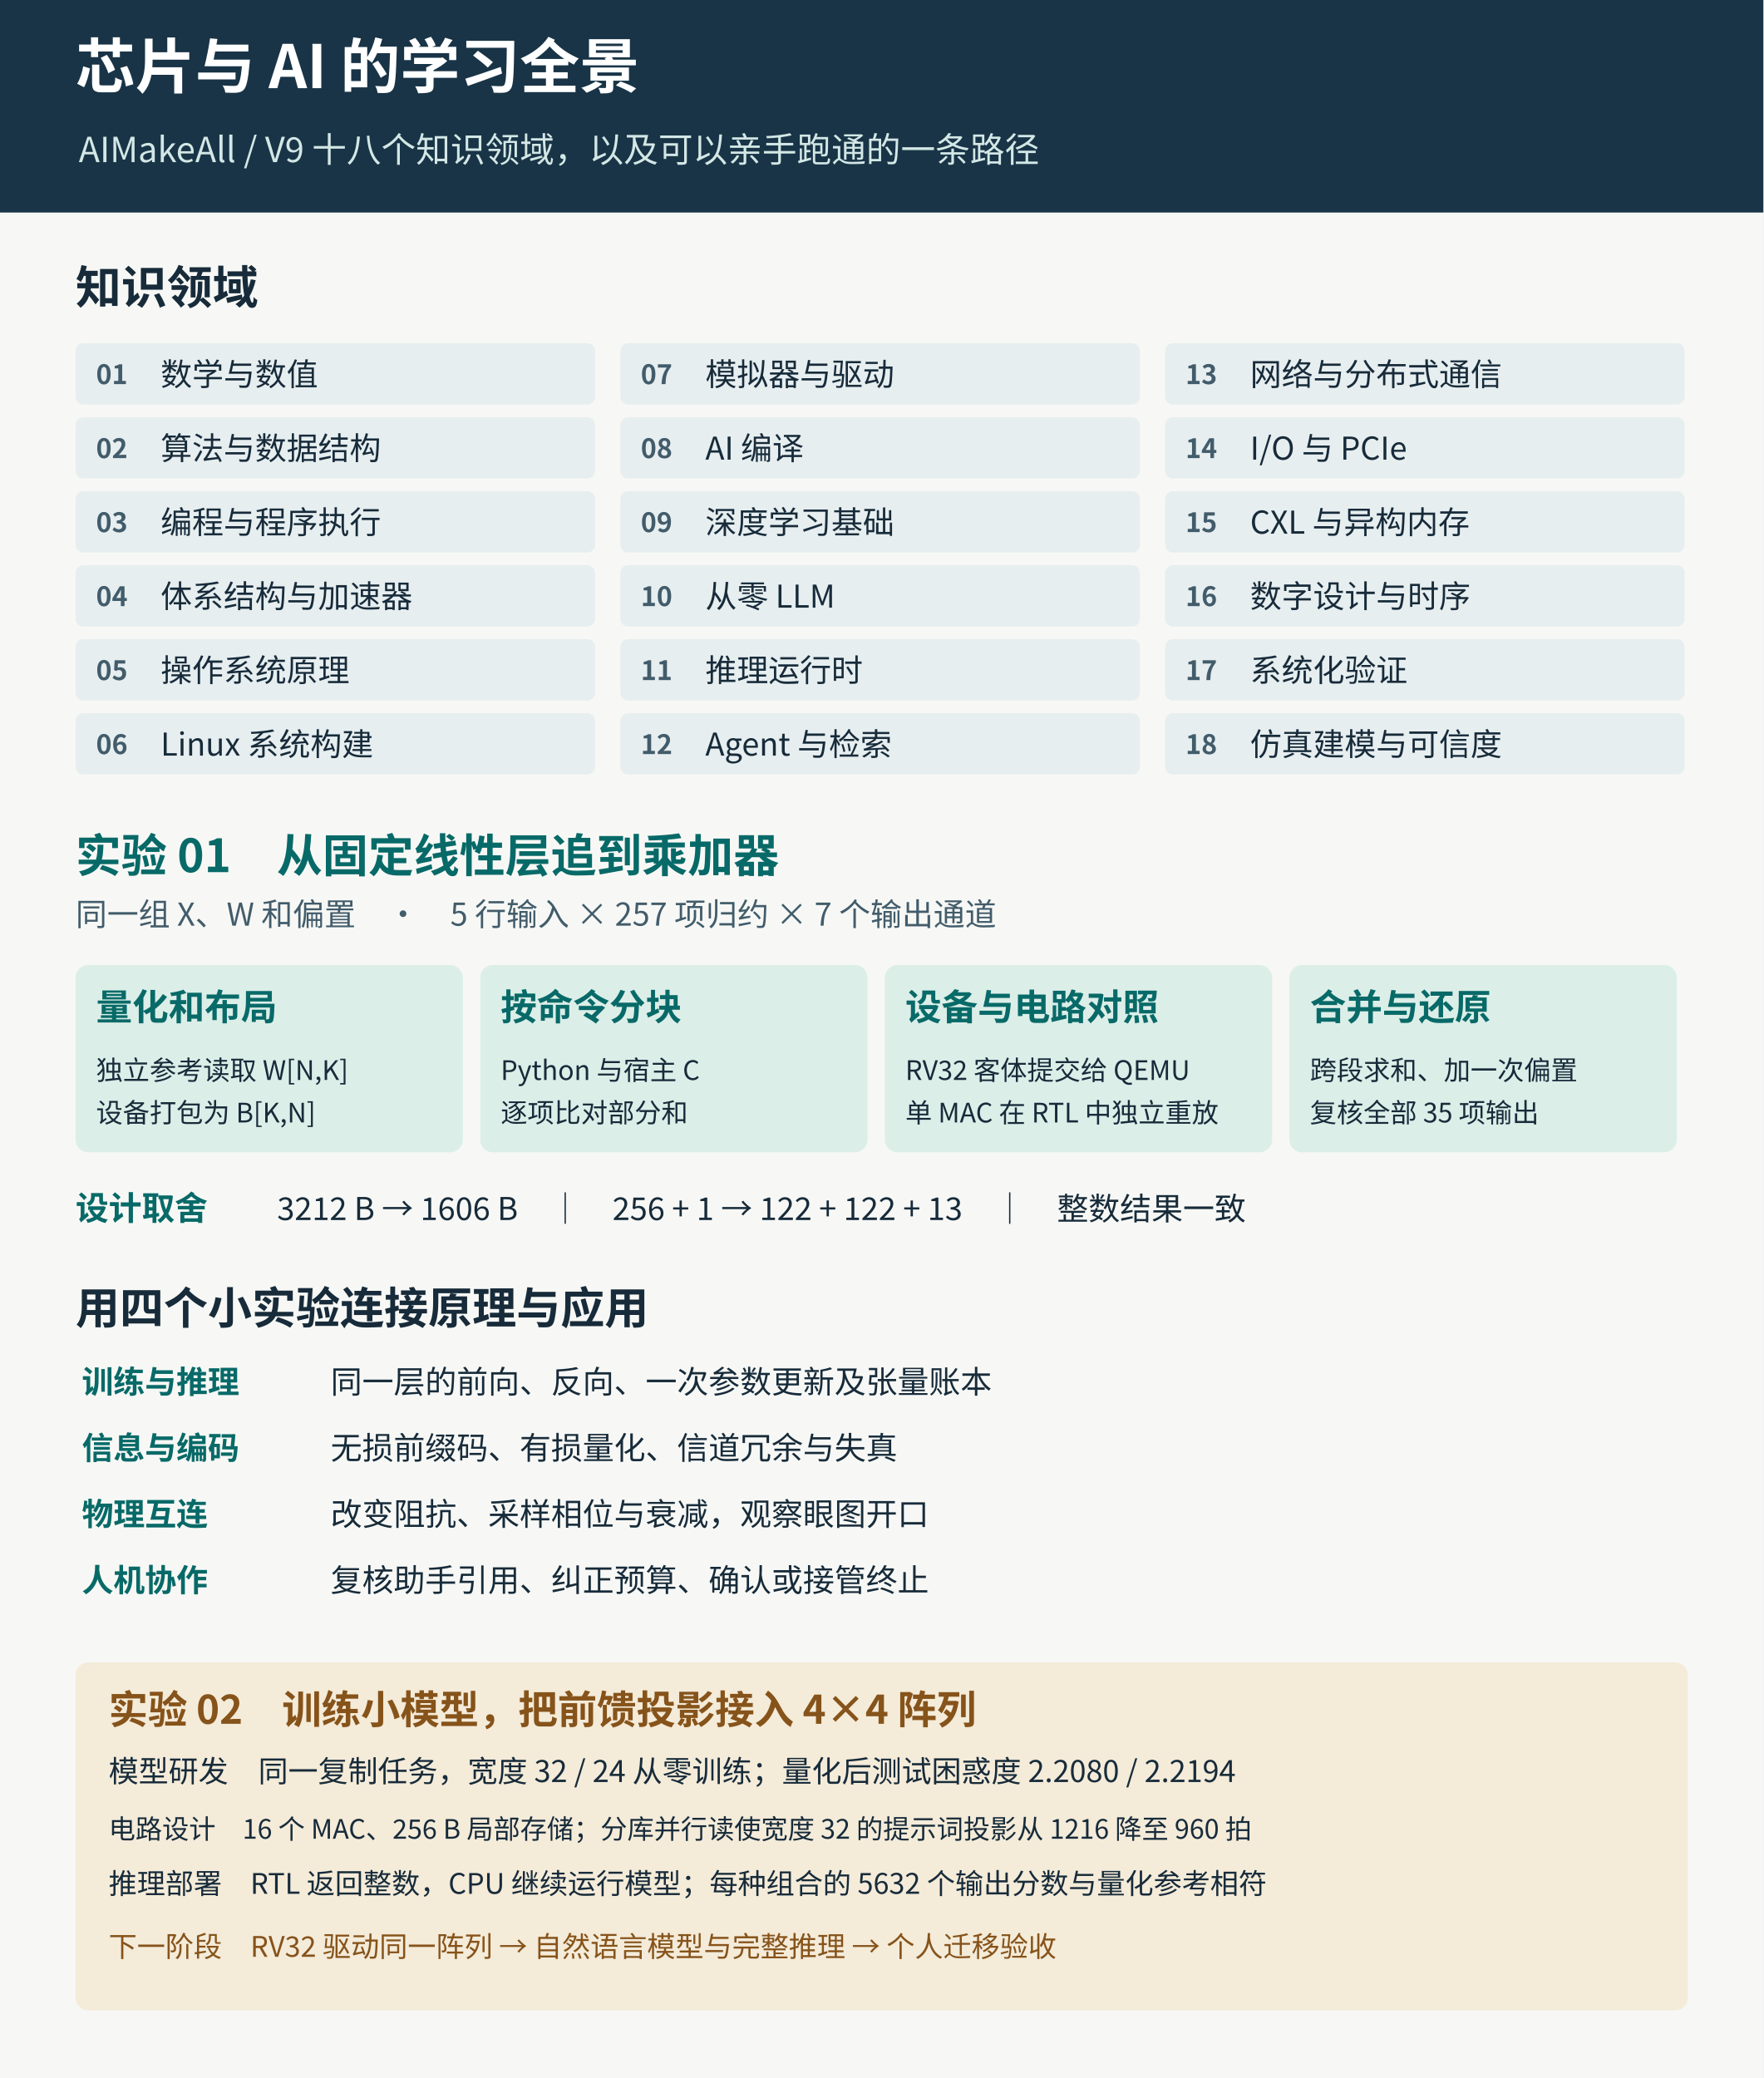
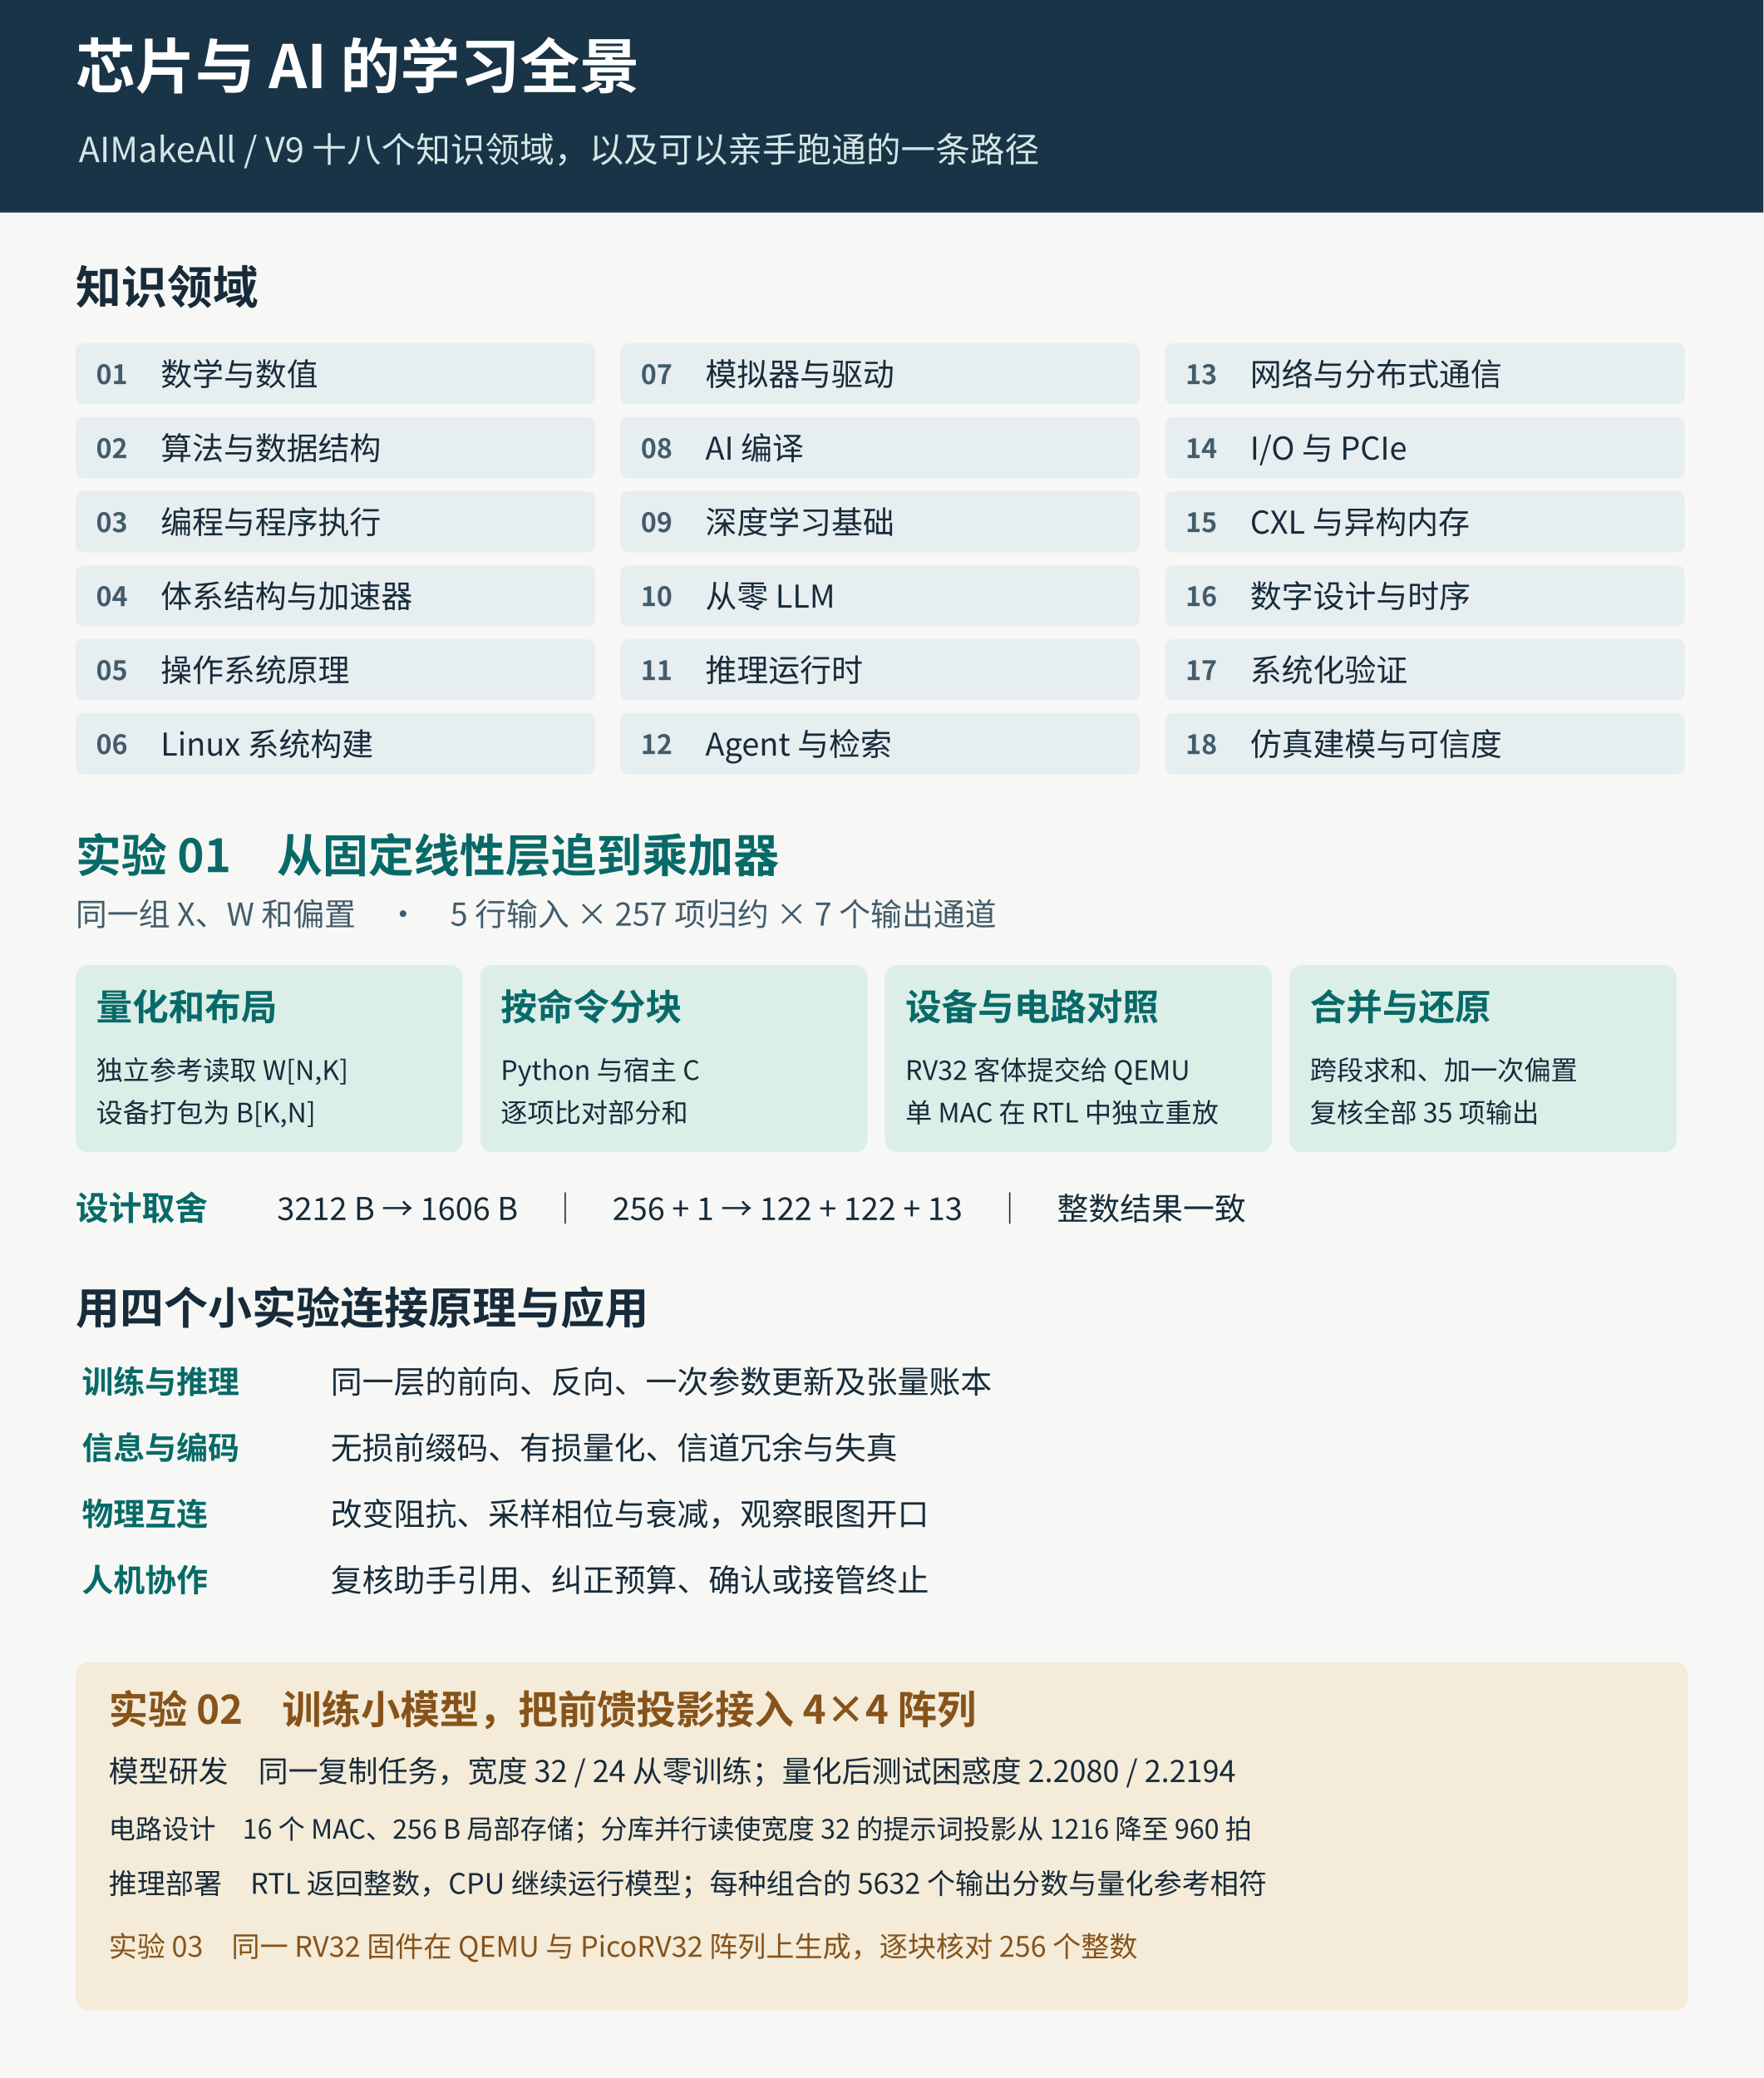
<svg xmlns="http://www.w3.org/2000/svg" width="1120" height="1320" viewBox="0 0 1120 1320" role="img" aria-labelledby="title">
  <g font-family="PingFang SC, Noto Sans CJK SC, Microsoft YaHei, sans-serif">
    <rect x="0" y="0" width="1120" height="1320" rx="0" fill="#f7f8f5" />
    <rect x="0" y="0" width="1120" height="135" rx="0" fill="#193447" />
    <text x="48" y="56" font-size="38" font-weight="700" fill="#ffffff">芯片与 AI 的学习全景</text>
    <text x="50" y="103" font-size="22" font-weight="400" fill="#d3e7e5">AIMakeAll  /  V9     十八个知识领域，以及可以亲手跑通的一条路径</text>
    <text x="48" y="193" font-size="29" font-weight="700" fill="#172b3a">知识领域</text>
    <rect x="48" y="218" width="330" height="39" rx="5" fill="#e7eef0" />
    <text x="61" y="244" font-size="17" font-weight="600" fill="#425c6b">01</text>
    <text x="102" y="245" font-size="20" font-weight="400" fill="#172b3a">数学与数值</text>
    <rect x="48" y="265" width="330" height="39" rx="5" fill="#e7eef0" />
    <text x="61" y="291" font-size="17" font-weight="600" fill="#425c6b">02</text>
    <text x="102" y="292" font-size="20" font-weight="400" fill="#172b3a">算法与数据结构</text>
    <rect x="48" y="312" width="330" height="39" rx="5" fill="#e7eef0" />
    <text x="61" y="338" font-size="17" font-weight="600" fill="#425c6b">03</text>
    <text x="102" y="339" font-size="20" font-weight="400" fill="#172b3a">编程与程序执行</text>
    <rect x="48" y="359" width="330" height="39" rx="5" fill="#e7eef0" />
    <text x="61" y="385" font-size="17" font-weight="600" fill="#425c6b">04</text>
    <text x="102" y="386" font-size="20" font-weight="400" fill="#172b3a">体系结构与加速器</text>
    <rect x="48" y="406" width="330" height="39" rx="5" fill="#e7eef0" />
    <text x="61" y="432" font-size="17" font-weight="600" fill="#425c6b">05</text>
    <text x="102" y="433" font-size="20" font-weight="400" fill="#172b3a">操作系统原理</text>
    <rect x="48" y="453" width="330" height="39" rx="5" fill="#e7eef0" />
    <text x="61" y="479" font-size="17" font-weight="600" fill="#425c6b">06</text>
    <text x="102" y="480" font-size="20" font-weight="400" fill="#172b3a">Linux 系统构建</text>
    <rect x="394" y="218" width="330" height="39" rx="5" fill="#e7eef0" />
    <text x="407" y="244" font-size="17" font-weight="600" fill="#425c6b">07</text>
    <text x="448" y="245" font-size="20" font-weight="400" fill="#172b3a">模拟器与驱动</text>
    <rect x="394" y="265" width="330" height="39" rx="5" fill="#e7eef0" />
    <text x="407" y="291" font-size="17" font-weight="600" fill="#425c6b">08</text>
    <text x="448" y="292" font-size="20" font-weight="400" fill="#172b3a">AI 编译</text>
    <rect x="394" y="312" width="330" height="39" rx="5" fill="#e7eef0" />
    <text x="407" y="338" font-size="17" font-weight="600" fill="#425c6b">09</text>
    <text x="448" y="339" font-size="20" font-weight="400" fill="#172b3a">深度学习基础</text>
    <rect x="394" y="359" width="330" height="39" rx="5" fill="#e7eef0" />
    <text x="407" y="385" font-size="17" font-weight="600" fill="#425c6b">10</text>
    <text x="448" y="386" font-size="20" font-weight="400" fill="#172b3a">从零 LLM</text>
    <rect x="394" y="406" width="330" height="39" rx="5" fill="#e7eef0" />
    <text x="407" y="432" font-size="17" font-weight="600" fill="#425c6b">11</text>
    <text x="448" y="433" font-size="20" font-weight="400" fill="#172b3a">推理运行时</text>
    <rect x="394" y="453" width="330" height="39" rx="5" fill="#e7eef0" />
    <text x="407" y="479" font-size="17" font-weight="600" fill="#425c6b">12</text>
    <text x="448" y="480" font-size="20" font-weight="400" fill="#172b3a">Agent 与检索</text>
    <rect x="740" y="218" width="330" height="39" rx="5" fill="#e7eef0" />
    <text x="753" y="244" font-size="17" font-weight="600" fill="#425c6b">13</text>
    <text x="794" y="245" font-size="20" font-weight="400" fill="#172b3a">网络与分布式通信</text>
    <rect x="740" y="265" width="330" height="39" rx="5" fill="#e7eef0" />
    <text x="753" y="291" font-size="17" font-weight="600" fill="#425c6b">14</text>
    <text x="794" y="292" font-size="20" font-weight="400" fill="#172b3a">I/O 与 PCIe</text>
    <rect x="740" y="312" width="330" height="39" rx="5" fill="#e7eef0" />
    <text x="753" y="338" font-size="17" font-weight="600" fill="#425c6b">15</text>
    <text x="794" y="339" font-size="20" font-weight="400" fill="#172b3a">CXL 与异构内存</text>
    <rect x="740" y="359" width="330" height="39" rx="5" fill="#e7eef0" />
    <text x="753" y="385" font-size="17" font-weight="600" fill="#425c6b">16</text>
    <text x="794" y="386" font-size="20" font-weight="400" fill="#172b3a">数字设计与时序</text>
    <rect x="740" y="406" width="330" height="39" rx="5" fill="#e7eef0" />
    <text x="753" y="432" font-size="17" font-weight="600" fill="#425c6b">17</text>
    <text x="794" y="433" font-size="20" font-weight="400" fill="#172b3a">系统化验证</text>
    <rect x="740" y="453" width="330" height="39" rx="5" fill="#e7eef0" />
    <text x="753" y="479" font-size="17" font-weight="600" fill="#425c6b">18</text>
    <text x="794" y="480" font-size="20" font-weight="400" fill="#172b3a">仿真建模与可信度</text>
    <text x="48" y="554" font-size="29" font-weight="700" fill="#086a68">实验 01　从固定线性层追到乘加器</text>
    <text x="48" y="588" font-size="20" font-weight="400" fill="#425c6b">同一组 X、W 和偏置　·　5 行输入 × 257 项归约 × 7 个输出通道</text>
    <rect x="48" y="613" width="246" height="119" rx="8" fill="#dceee8" />
    <text x="61" y="648" font-size="23" font-weight="700" fill="#086a68">量化和布局</text>
    <text x="61" y="686" font-size="17" font-weight="400" fill="#172b3a">独立参考读取 W[N,K]</text>
    <text x="61" y="713" font-size="17" font-weight="400" fill="#172b3a">设备打包为 B[K,N]</text>
    <rect x="305" y="613" width="246" height="119" rx="8" fill="#dceee8" />
    <text x="318" y="648" font-size="23" font-weight="700" fill="#086a68">按命令分块</text>
    <text x="318" y="686" font-size="17" font-weight="400" fill="#172b3a">Python 与宿主 C</text>
    <text x="318" y="713" font-size="17" font-weight="400" fill="#172b3a">逐项比对部分和</text>
    <rect x="562" y="613" width="246" height="119" rx="8" fill="#dceee8" />
    <text x="575" y="648" font-size="23" font-weight="700" fill="#086a68">设备与电路对照</text>
    <text x="575" y="686" font-size="17" font-weight="400" fill="#172b3a">RV32 客体提交给 QEMU</text>
    <text x="575" y="713" font-size="17" font-weight="400" fill="#172b3a">单 MAC 在 RTL 中独立重放</text>
    <rect x="819" y="613" width="246" height="119" rx="8" fill="#dceee8" />
    <text x="832" y="648" font-size="23" font-weight="700" fill="#086a68">合并与还原</text>
    <text x="832" y="686" font-size="17" font-weight="400" fill="#172b3a">跨段求和、加一次偏置</text>
    <text x="832" y="713" font-size="17" font-weight="400" fill="#172b3a">复核全部 35 项输出</text>
    <text x="48" y="775" font-size="21" font-weight="700" fill="#086a68">设计取舍</text>
    <text x="176" y="775" font-size="20" font-weight="400" fill="#172b3a">3212 B → 1606 B　｜　256 + 1 → 122 + 122 + 13　｜　整数结果一致</text>
    <text x="48" y="841" font-size="28" font-weight="700" fill="#172b3a">用四个小实验连接原理与应用</text>
    <text x="52" y="885" font-size="20" font-weight="650" fill="#086a68">训练与推理</text>
    <text x="210" y="885" font-size="20" font-weight="400" fill="#172b3a">同一层的前向、反向、一次参数更新及张量账本</text>
    <text x="52" y="927" font-size="20" font-weight="650" fill="#086a68">信息与编码</text>
    <text x="210" y="927" font-size="20" font-weight="400" fill="#172b3a">无损前缀码、有损量化、信道冗余与失真</text>
    <text x="52" y="969" font-size="20" font-weight="650" fill="#086a68">物理互连</text>
    <text x="210" y="969" font-size="20" font-weight="400" fill="#172b3a">改变阻抗、采样相位与衰减，观察眼图开口</text>
    <text x="52" y="1011" font-size="20" font-weight="650" fill="#086a68">人机协作</text>
    <text x="210" y="1011" font-size="20" font-weight="400" fill="#172b3a">复核助手引用、纠正预算、确认或接管终止</text>
    <rect x="48" y="1056" width="1024" height="221" rx="8" fill="#f4ebd9" />
    <text x="69" y="1095" font-size="25" font-weight="700" fill="#86531a">实验 02　训练小模型，把前馈投影接入 4×4 阵列</text>
    <text x="69" y="1132" font-size="19" font-weight="400" fill="#172b3a">模型研发　同一复制任务，宽度 32 / 24 从零训练；量化后测试困惑度 2.2080 / 2.2194</text>
    <text x="69" y="1168" font-size="17" font-weight="400" fill="#172b3a">电路设计　16 个 MAC、256 B 局部存储；分库并行读使宽度 32 的提示词投影从 1216 降至 960 拍</text>
    <text x="69" y="1203" font-size="18" font-weight="400" fill="#172b3a">推理部署　RTL 返回整数，CPU 继续运行模型；每种组合的 5632 个输出分数与量化参考相符</text>
-     <text x="69" y="1243" font-size="18" font-weight="400" fill="#86531a">下一阶段　RV32 驱动同一阵列 → 自然语言模型与完整推理 → 个人迁移验收</text>
+     <text x="69" y="1243" font-size="18" font-weight="400" fill="#86531a">实验 03　同一 RV32 固件在 QEMU 与 PicoRV32 阵列上生成，逐块核对 256 个整数</text>
  </g>
</svg>
